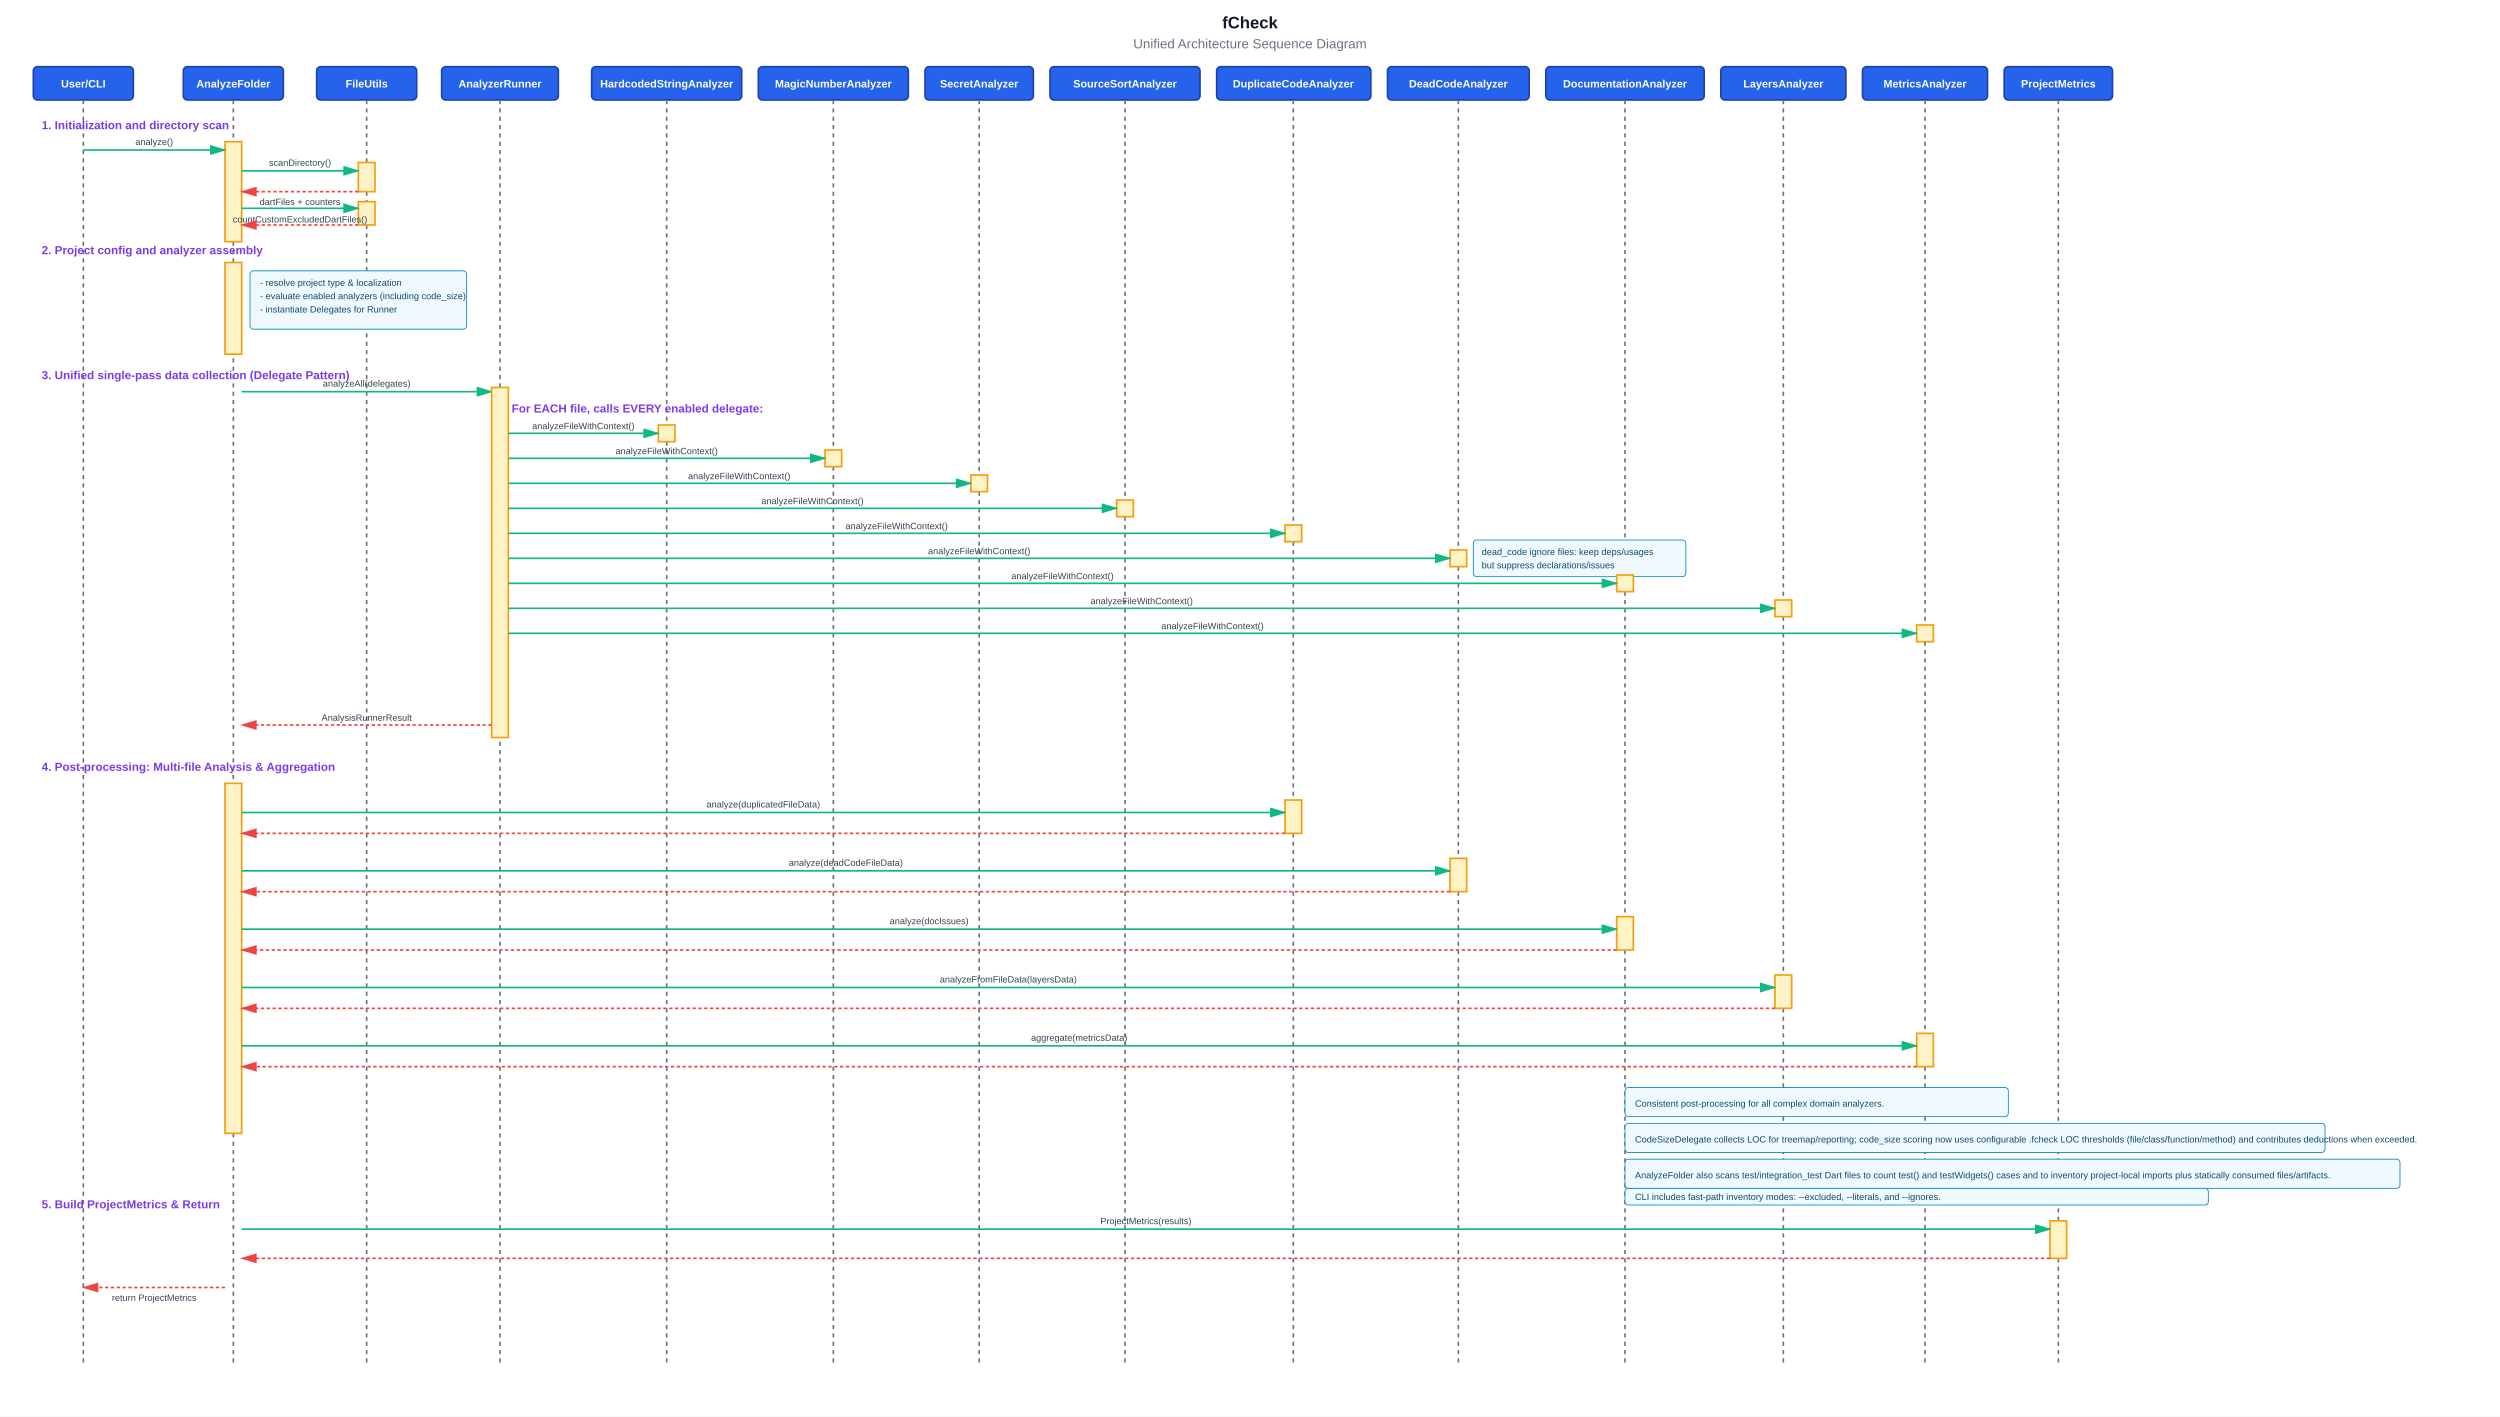
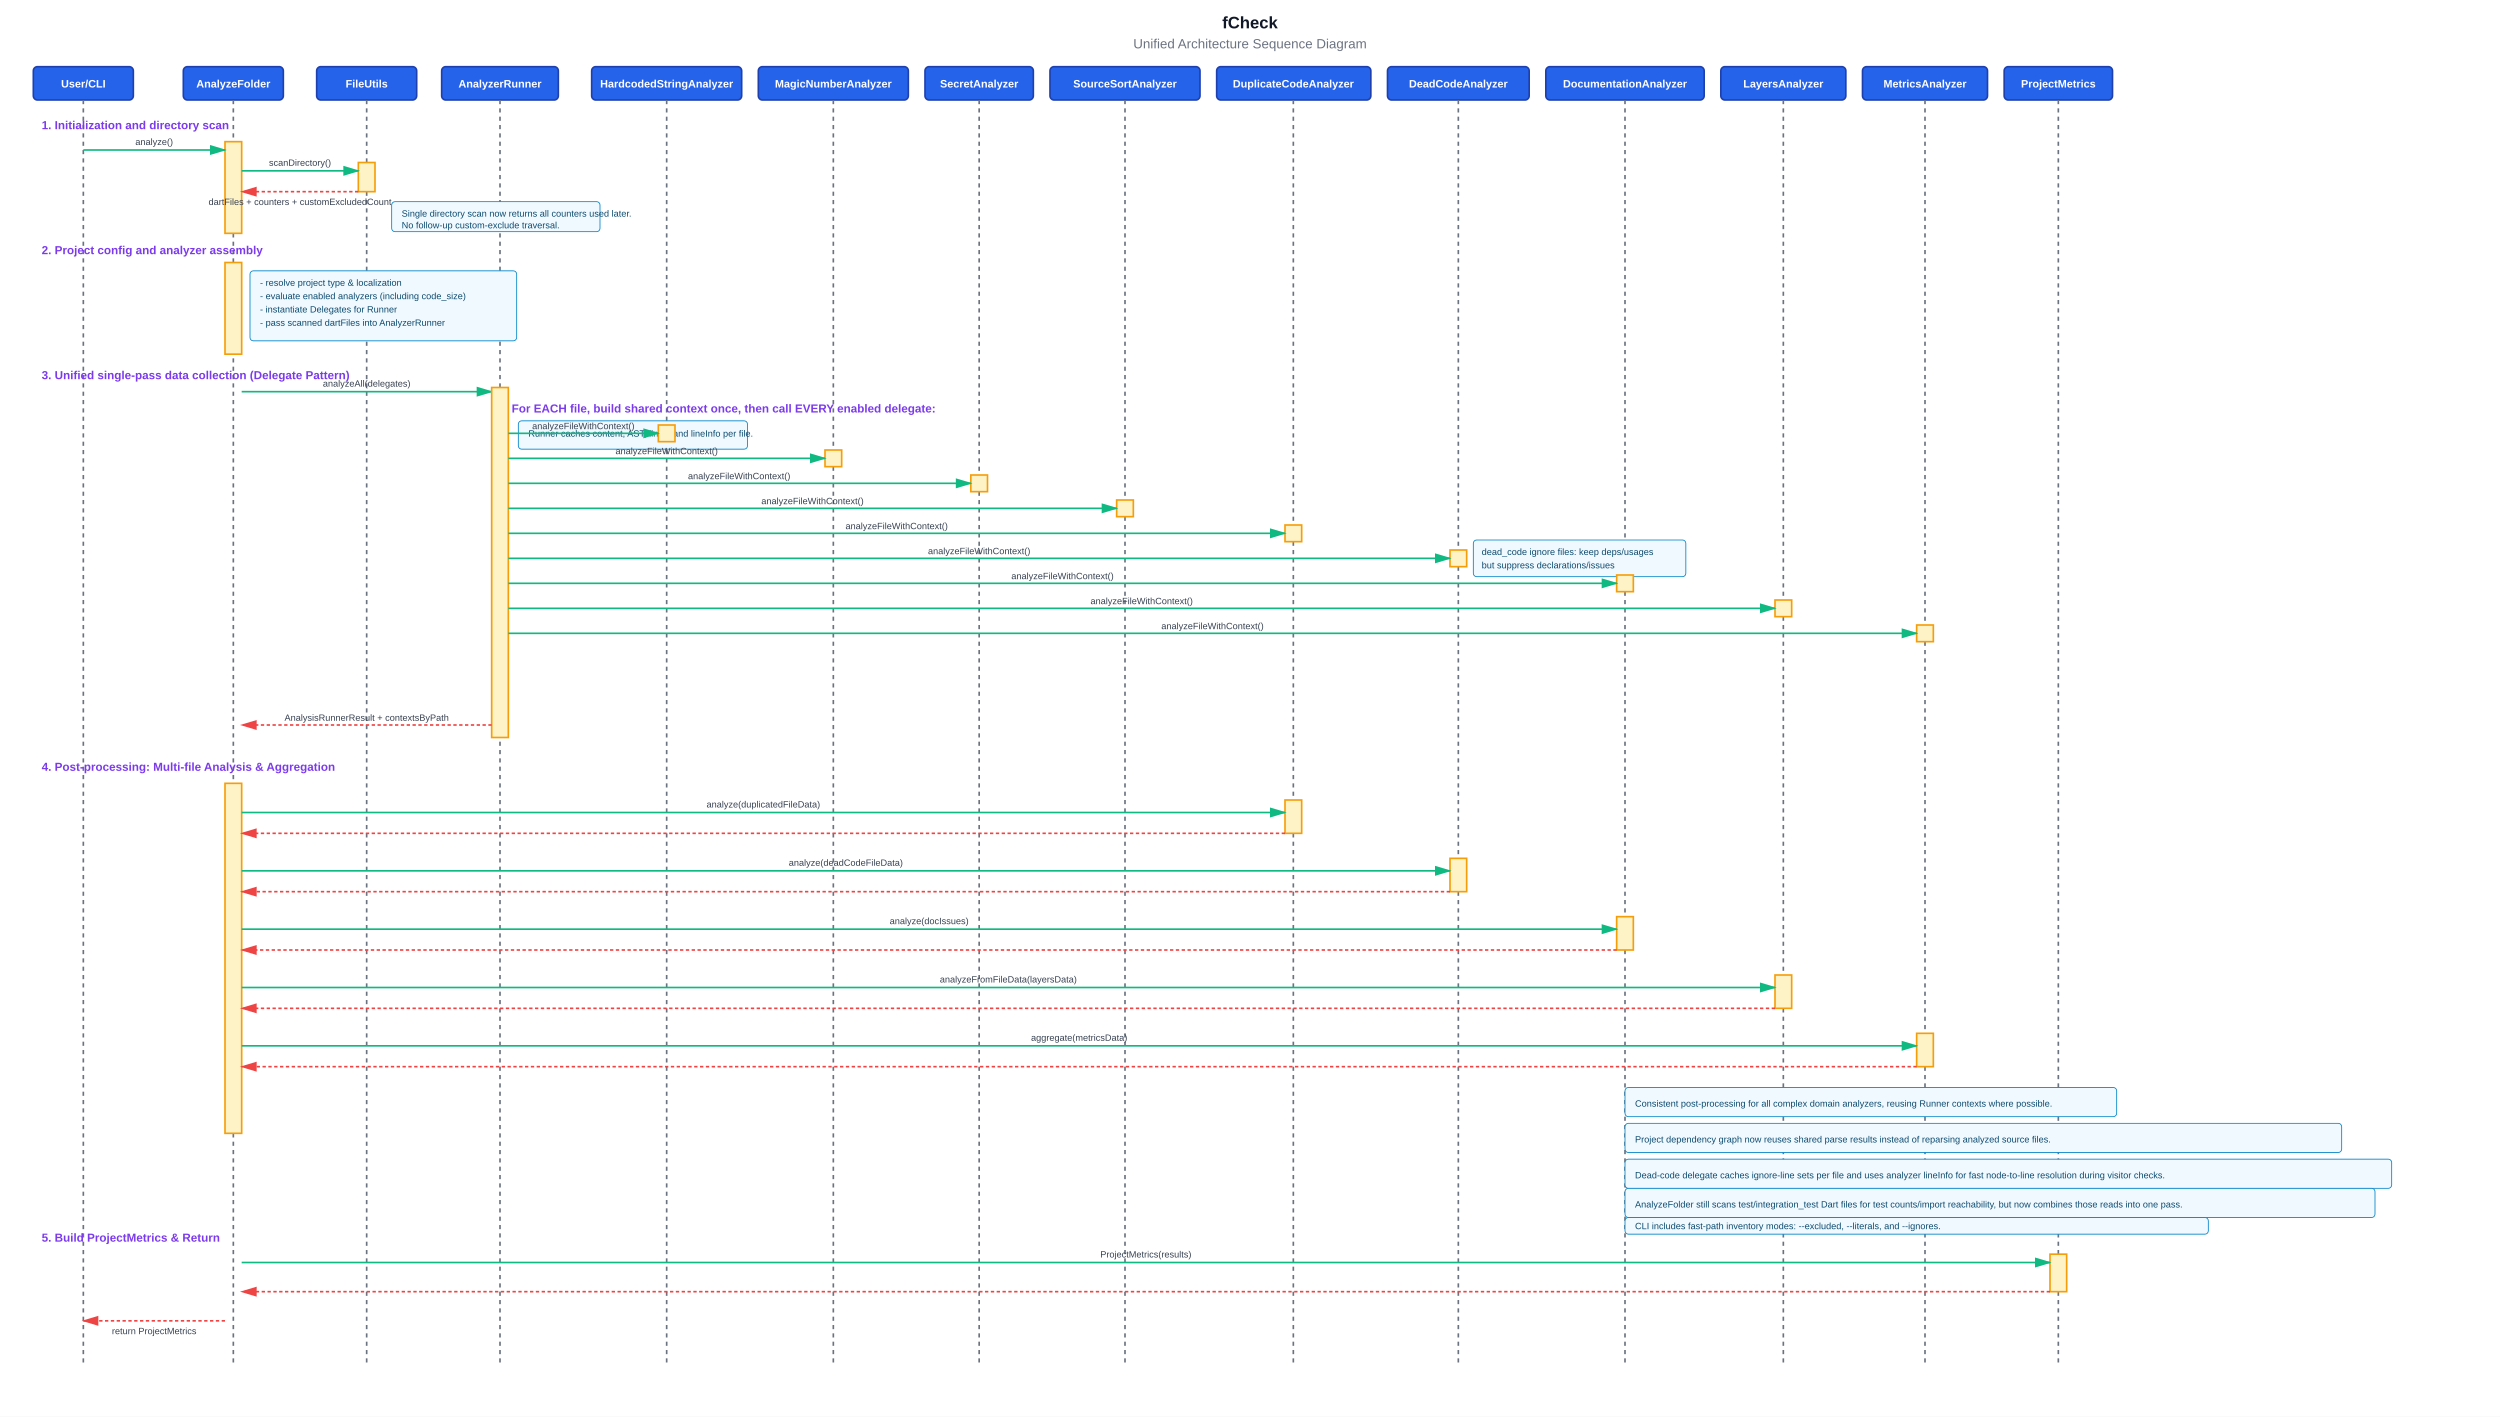
<svg xmlns="http://www.w3.org/2000/svg" width="3000" height="1700">
  <defs>
    <style>
      .actor-box {
        fill: #2563eb;
        stroke: #1e40af;
        stroke-width: 2;
      }

      .actor-text {
        fill: white;
        font-family: 'Segoe UI', Arial, sans-serif;
        font-size: 13px;
        font-weight: bold;
      }

      .lifeline {
        stroke: #6b7280;
        stroke-width: 2;
        stroke-dasharray: 5, 5;
      }

      .activation {
        fill: #fef3c7;
        stroke: #f59e0b;
        stroke-width: 2;
      }

      .message-arrow {
        stroke: #10b981;
        stroke-width: 2;
        fill: none;
        marker-end: url(#arrowhead);
      }

      .return-arrow {
        stroke: #ef4444;
        stroke-width: 2;
        fill: none;
        stroke-dasharray: 4, 3;
        marker-end: url(#arrowhead-red);
      }

      .message-text {
        fill: #374151;
        font-family: 'Segoe UI', Arial, sans-serif;
        font-size: 11px;
      }

      .note-box {
        fill: #f0f9ff;
        stroke: #0284c7;
        stroke-width: 1;
      }

      .note-text {
        fill: #0c4a6e;
        font-family: 'Segoe UI', Arial, sans-serif;
        font-size: 11px;
      }

      .title {
        fill: #111827;
        font-family: 'Segoe UI', Arial, sans-serif;
        font-size: 20px;
        font-weight: bold;
      }

      .subtitle {
        fill: #6b7280;
        font-family: 'Segoe UI', Arial, sans-serif;
        font-size: 16px;
      }

      .section-label {
        fill: #7c3aed;
        font-family: 'Segoe UI', Arial, sans-serif;
        font-size: 14px;
        font-weight: bold;
      }
    </style>
    <marker id="arrowhead" markerWidth="10" markerHeight="10" refX="9" refY="3" orient="auto">
      <polygon points="0 0, 10 3, 0 6" fill="#10b981" />
    </marker>
    <marker id="arrowhead-red" markerWidth="10" markerHeight="10" refX="9" refY="3" orient="auto">
      <polygon points="0 0, 10 3, 0 6" fill="#ef4444" />
    </marker>
  </defs>
  <rect width="3000" height="1700" fill="white" />
  <text x="1500" y="34" text-anchor="middle" class="title">fCheck</text>
  <text x="1500" y="58" text-anchor="middle" class="subtitle">Unified Architecture Sequence Diagram</text>
  <rect x="40" y="80" width="120" height="40" rx="5" class="actor-box" />
  <text x="100" y="105" text-anchor="middle" class="actor-text">User/CLI</text>
  <rect x="220" y="80" width="120" height="40" rx="5" class="actor-box" />
  <text x="280" y="105" text-anchor="middle" class="actor-text">AnalyzeFolder</text>
  <rect x="380" y="80" width="120" height="40" rx="5" class="actor-box" />
  <text x="440" y="105" text-anchor="middle" class="actor-text">FileUtils</text>
  <rect x="530" y="80" width="140" height="40" rx="5" class="actor-box" />
  <text x="600" y="105" text-anchor="middle" class="actor-text">AnalyzerRunner</text>
  <rect x="710" y="80" width="180" height="40" rx="5" class="actor-box" />
  <text x="800" y="105" text-anchor="middle" class="actor-text">HardcodedStringAnalyzer</text>
  <rect x="910" y="80" width="180" height="40" rx="5" class="actor-box" />
  <text x="1000" y="105" text-anchor="middle" class="actor-text">MagicNumberAnalyzer</text>
  <rect x="1110" y="80" width="130" height="40" rx="5" class="actor-box" />
  <text x="1175" y="105" text-anchor="middle" class="actor-text">SecretAnalyzer</text>
  <rect x="1260" y="80" width="180" height="40" rx="5" class="actor-box" />
  <text x="1350" y="105" text-anchor="middle" class="actor-text">SourceSortAnalyzer</text>
  <rect x="1460" y="80" width="185" height="40" rx="5" class="actor-box" />
  <text x="1552" y="105" text-anchor="middle" class="actor-text">DuplicateCodeAnalyzer</text>
  <rect x="1665" y="80" width="170" height="40" rx="5" class="actor-box" />
  <text x="1750" y="105" text-anchor="middle" class="actor-text">DeadCodeAnalyzer</text>
  <rect x="1855" y="80" width="190" height="40" rx="5" class="actor-box" />
  <text x="1950" y="105" text-anchor="middle" class="actor-text">DocumentationAnalyzer</text>
  <rect x="2065" y="80" width="150" height="40" rx="5" class="actor-box" />
  <text x="2140" y="105" text-anchor="middle" class="actor-text">LayersAnalyzer</text>
  <rect x="2235" y="80" width="150" height="40" rx="5" class="actor-box" />
  <text x="2310" y="105" text-anchor="middle" class="actor-text">MetricsAnalyzer</text>
  <rect x="2405" y="80" width="130" height="40" rx="5" class="actor-box" />
  <text x="2470" y="105" text-anchor="middle" class="actor-text">ProjectMetrics</text>
  <line x1="100" y1="120" x2="100" y2="1640" class="lifeline" />
  <line x1="280" y1="120" x2="280" y2="1640" class="lifeline" />
  <line x1="440" y1="120" x2="440" y2="1640" class="lifeline" />
  <line x1="600" y1="120" x2="600" y2="1640" class="lifeline" />
  <line x1="800" y1="120" x2="800" y2="1640" class="lifeline" />
  <line x1="1000" y1="120" x2="1000" y2="1640" class="lifeline" />
  <line x1="1175" y1="120" x2="1175" y2="1640" class="lifeline" />
  <line x1="1350" y1="120" x2="1350" y2="1640" class="lifeline" />
  <line x1="1552" y1="120" x2="1552" y2="1640" class="lifeline" />
  <line x1="1750" y1="120" x2="1750" y2="1640" class="lifeline" />
  <line x1="1950" y1="120" x2="1950" y2="1640" class="lifeline" />
  <line x1="2140" y1="120" x2="2140" y2="1640" class="lifeline" />
  <line x1="2310" y1="120" x2="2310" y2="1640" class="lifeline" />
  <line x1="2470" y1="120" x2="2470" y2="1640" class="lifeline" />
  <text x="50" y="155" class="section-label">1. Initialization and directory scan</text>
-   <rect x="270" y="170" width="20" height="120" class="activation" />
+   <rect x="270" y="170" width="20" height="110" class="activation" />
  <line x1="100" y1="180" x2="270" y2="180" class="message-arrow" />
  <text x="185" y="174" text-anchor="middle" class="message-text">analyze()</text>
  <rect x="430" y="195" width="20" height="35" class="activation" />
  <line x1="290" y1="205" x2="430" y2="205" class="message-arrow" />
  <text x="360" y="199" text-anchor="middle" class="message-text">scanDirectory()</text>
  <line x1="430" y1="230" x2="290" y2="230" class="return-arrow" />
-   <text x="360" y="246" text-anchor="middle" class="message-text">dartFiles + counters</text>
-   <rect x="430" y="242" width="20" height="28" class="activation" />
-   <line x1="290" y1="250" x2="430" y2="250" class="message-arrow" />
-   <text x="360" y="267" text-anchor="middle" class="message-text">countCustomExcludedDartFiles()</text>
-   <line x1="430" y1="270" x2="290" y2="270" class="return-arrow" />
+   <text x="360" y="246" text-anchor="middle" class="message-text">dartFiles + counters + customExcludedCount</text>
+   <rect x="470" y="242" width="250" height="36" rx="4" class="note-box" />
+   <text x="482" y="260" class="note-text">Single directory scan now returns all counters used later.</text>
+   <text x="482" y="274" class="note-text">No follow-up custom-exclude traversal.</text>
  <text x="50" y="305" class="section-label">2. Project config and analyzer assembly</text>
  <rect x="270" y="315" width="20" height="110" class="activation" />
-   <rect x="300" y="325" width="260" height="70" rx="4" class="note-box" />
+   <rect x="300" y="325" width="320" height="84" rx="4" class="note-box" />
  <text x="312" y="343" class="note-text">- resolve project type &amp; localization</text>
  <text x="312" y="359" class="note-text">- evaluate enabled analyzers (including code_size)</text>
  <text x="312" y="375" class="note-text">- instantiate Delegates for Runner</text>
+   <text x="312" y="391" class="note-text">- pass scanned dartFiles into AnalyzerRunner</text>
  <text x="50" y="455" class="section-label">3. Unified single-pass data collection (Delegate Pattern)</text>
  <line x1="290" y1="470" x2="590" y2="470" class="message-arrow" />
  <text x="440" y="464" text-anchor="middle" class="message-text">analyzeAll(delegates)</text>
  <rect x="590" y="465" width="20" height="420" class="activation" />
-   <text x="614" y="495" class="section-label">For EACH file, calls EVERY enabled delegate:</text>
+   <text x="614" y="495" class="section-label">For EACH file, build shared context once, then call EVERY enabled delegate:</text>
+   <rect x="622" y="505" width="275" height="34" rx="4" class="note-box" />
+   <text x="634" y="524" class="note-text">Runner caches content, AST, lines, and lineInfo per file.</text>
  <rect x="790" y="510" width="20" height="20" class="activation" />
  <line x1="610" y1="520" x2="790" y2="520" class="message-arrow" />
  <text x="700" y="515" text-anchor="middle" class="message-text">analyzeFileWithContext()</text>
  <rect x="990" y="540" width="20" height="20" class="activation" />
  <line x1="610" y1="550" x2="990" y2="550" class="message-arrow" />
  <text x="800" y="545" text-anchor="middle" class="message-text">analyzeFileWithContext()</text>
  <rect x="1165" y="570" width="20" height="20" class="activation" />
  <line x1="610" y1="580" x2="1165" y2="580" class="message-arrow" />
  <text x="887" y="575" text-anchor="middle" class="message-text">analyzeFileWithContext()</text>
  <rect x="1340" y="600" width="20" height="20" class="activation" />
  <line x1="610" y1="610" x2="1340" y2="610" class="message-arrow" />
  <text x="975" y="605" text-anchor="middle" class="message-text">analyzeFileWithContext()</text>
  <rect x="1542" y="630" width="20" height="20" class="activation" />
  <line x1="610" y1="640" x2="1542" y2="640" class="message-arrow" />
  <text x="1076" y="635" text-anchor="middle" class="message-text">analyzeFileWithContext()</text>
  <rect x="1740" y="660" width="20" height="20" class="activation" />
  <line x1="610" y1="670" x2="1740" y2="670" class="message-arrow" />
  <text x="1175" y="665" text-anchor="middle" class="message-text">analyzeFileWithContext()</text>
  <rect x="1768" y="648" width="255" height="44" rx="4" class="note-box" />
  <text x="1778" y="666" class="note-text">dead_code ignore files: keep deps/usages</text>
  <text x="1778" y="682" class="note-text">but suppress declarations/issues</text>
  <rect x="1940" y="690" width="20" height="20" class="activation" />
  <line x1="610" y1="700" x2="1940" y2="700" class="message-arrow" />
  <text x="1275" y="695" text-anchor="middle" class="message-text">analyzeFileWithContext()</text>
  <rect x="2130" y="720" width="20" height="20" class="activation" />
  <line x1="610" y1="730" x2="2130" y2="730" class="message-arrow" />
  <text x="1370" y="725" text-anchor="middle" class="message-text">analyzeFileWithContext()</text>
  <rect x="2300" y="750" width="20" height="20" class="activation" />
  <line x1="610" y1="760" x2="2300" y2="760" class="message-arrow" />
  <text x="1455" y="755" text-anchor="middle" class="message-text">analyzeFileWithContext()</text>
  <line x1="590" y1="870" x2="290" y2="870" class="return-arrow" />
-   <text x="440" y="865" text-anchor="middle" class="message-text">AnalysisRunnerResult</text>
+   <text x="440" y="865" text-anchor="middle" class="message-text">AnalysisRunnerResult + contextsByPath</text>
  <text x="50" y="925" class="section-label">4. Post-processing: Multi-file Analysis &amp; Aggregation</text>
  <rect x="270" y="940" width="20" height="420" class="activation" />
  <rect x="1542" y="960" width="20" height="40" class="activation" />
  <line x1="290" y1="975" x2="1542" y2="975" class="message-arrow" />
  <text x="916" y="969" text-anchor="middle" class="message-text">analyze(duplicatedFileData)</text>
  <line x1="1542" y1="1000" x2="290" y2="1000" class="return-arrow" />
  <rect x="1740" y="1030" width="20" height="40" class="activation" />
  <line x1="290" y1="1045" x2="1740" y2="1045" class="message-arrow" />
  <text x="1015" y="1039" text-anchor="middle" class="message-text">analyze(deadCodeFileData)</text>
  <line x1="1740" y1="1070" x2="290" y2="1070" class="return-arrow" />
  <rect x="1940" y="1100" width="20" height="40" class="activation" />
  <line x1="290" y1="1115" x2="1940" y2="1115" class="message-arrow" />
  <text x="1115" y="1109" text-anchor="middle" class="message-text">analyze(docIssues)</text>
  <line x1="1940" y1="1140" x2="290" y2="1140" class="return-arrow" />
  <rect x="2130" y="1170" width="20" height="40" class="activation" />
  <line x1="290" y1="1185" x2="2130" y2="1185" class="message-arrow" />
  <text x="1210" y="1179" text-anchor="middle" class="message-text">analyzeFromFileData(layersData)</text>
  <line x1="2130" y1="1210" x2="290" y2="1210" class="return-arrow" />
  <rect x="2300" y="1240" width="20" height="40" class="activation" />
  <line x1="290" y1="1255" x2="2300" y2="1255" class="message-arrow" />
  <text x="1295" y="1249" text-anchor="middle" class="message-text">aggregate(metricsData)</text>
  <line x1="2300" y1="1280" x2="290" y2="1280" class="return-arrow" />
-   <rect x="1950" y="1305" width="460" height="35" rx="4" class="note-box" />
-   <text x="1962" y="1328" class="note-text">Consistent post-processing for all complex domain analyzers.</text>
-   <rect x="1950" y="1348" width="840" height="35" rx="4" class="note-box" />
-   <text x="1962" y="1371" class="note-text">CodeSizeDelegate collects LOC for treemap/reporting; code_size scoring now uses configurable .fcheck LOC thresholds (file/class/function/method) and contributes deductions when exceeded.</text>
-   <rect x="1950" y="1391" width="930" height="35" rx="4" class="note-box" />
-   <text x="1962" y="1414" class="note-text">AnalyzeFolder also scans test/integration_test Dart files to count test() and testWidgets() cases and to inventory project-local imports plus statically consumed files/artifacts.</text>
-   <rect x="1950" y="1426" width="700" height="20" rx="4" class="note-box" />
-   <text x="1962" y="1440" class="note-text">CLI includes fast-path inventory modes: --excluded, --literals, and --ignores.</text>
-   <text x="50" y="1450" class="section-label">5. Build ProjectMetrics &amp; Return</text>
-   <rect x="2460" y="1465" width="20" height="45" class="activation" />
-   <line x1="290" y1="1475" x2="2460" y2="1475" class="message-arrow" />
-   <text x="1375" y="1469" text-anchor="middle" class="message-text">ProjectMetrics(results)</text>
-   <line x1="2460" y1="1510" x2="290" y2="1510" class="return-arrow" />
-   <line x1="270" y1="1545" x2="100" y2="1545" class="return-arrow" />
-   <text x="185" y="1561" text-anchor="middle" class="message-text">return ProjectMetrics</text>
+   <rect x="1950" y="1305" width="590" height="35" rx="4" class="note-box" />
+   <text x="1962" y="1328" class="note-text">Consistent post-processing for all complex domain analyzers, reusing Runner contexts where possible.</text>
+   <rect x="1950" y="1348" width="860" height="35" rx="4" class="note-box" />
+   <text x="1962" y="1371" class="note-text">Project dependency graph now reuses shared parse results instead of reparsing analyzed source files.</text>
+   <rect x="1950" y="1391" width="920" height="35" rx="4" class="note-box" />
+   <text x="1962" y="1414" class="note-text">Dead-code delegate caches ignore-line sets per file and uses analyzer lineInfo for fast node-to-line resolution during visitor checks.</text>
+   <rect x="1950" y="1426" width="900" height="35" rx="4" class="note-box" />
+   <text x="1962" y="1449" class="note-text">AnalyzeFolder still scans test/integration_test Dart files for test counts/import reachability, but now combines those reads into one pass.</text>
+   <rect x="1950" y="1461" width="700" height="20" rx="4" class="note-box" />
+   <text x="1962" y="1475" class="note-text">CLI includes fast-path inventory modes: --excluded, --literals, and --ignores.</text>
+   <text x="50" y="1490" class="section-label">5. Build ProjectMetrics &amp; Return</text>
+   <rect x="2460" y="1505" width="20" height="45" class="activation" />
+   <line x1="290" y1="1515" x2="2460" y2="1515" class="message-arrow" />
+   <text x="1375" y="1509" text-anchor="middle" class="message-text">ProjectMetrics(results)</text>
+   <line x1="2460" y1="1550" x2="290" y2="1550" class="return-arrow" />
+   <line x1="270" y1="1585" x2="100" y2="1585" class="return-arrow" />
+   <text x="185" y="1601" text-anchor="middle" class="message-text">return ProjectMetrics</text>
</svg>
